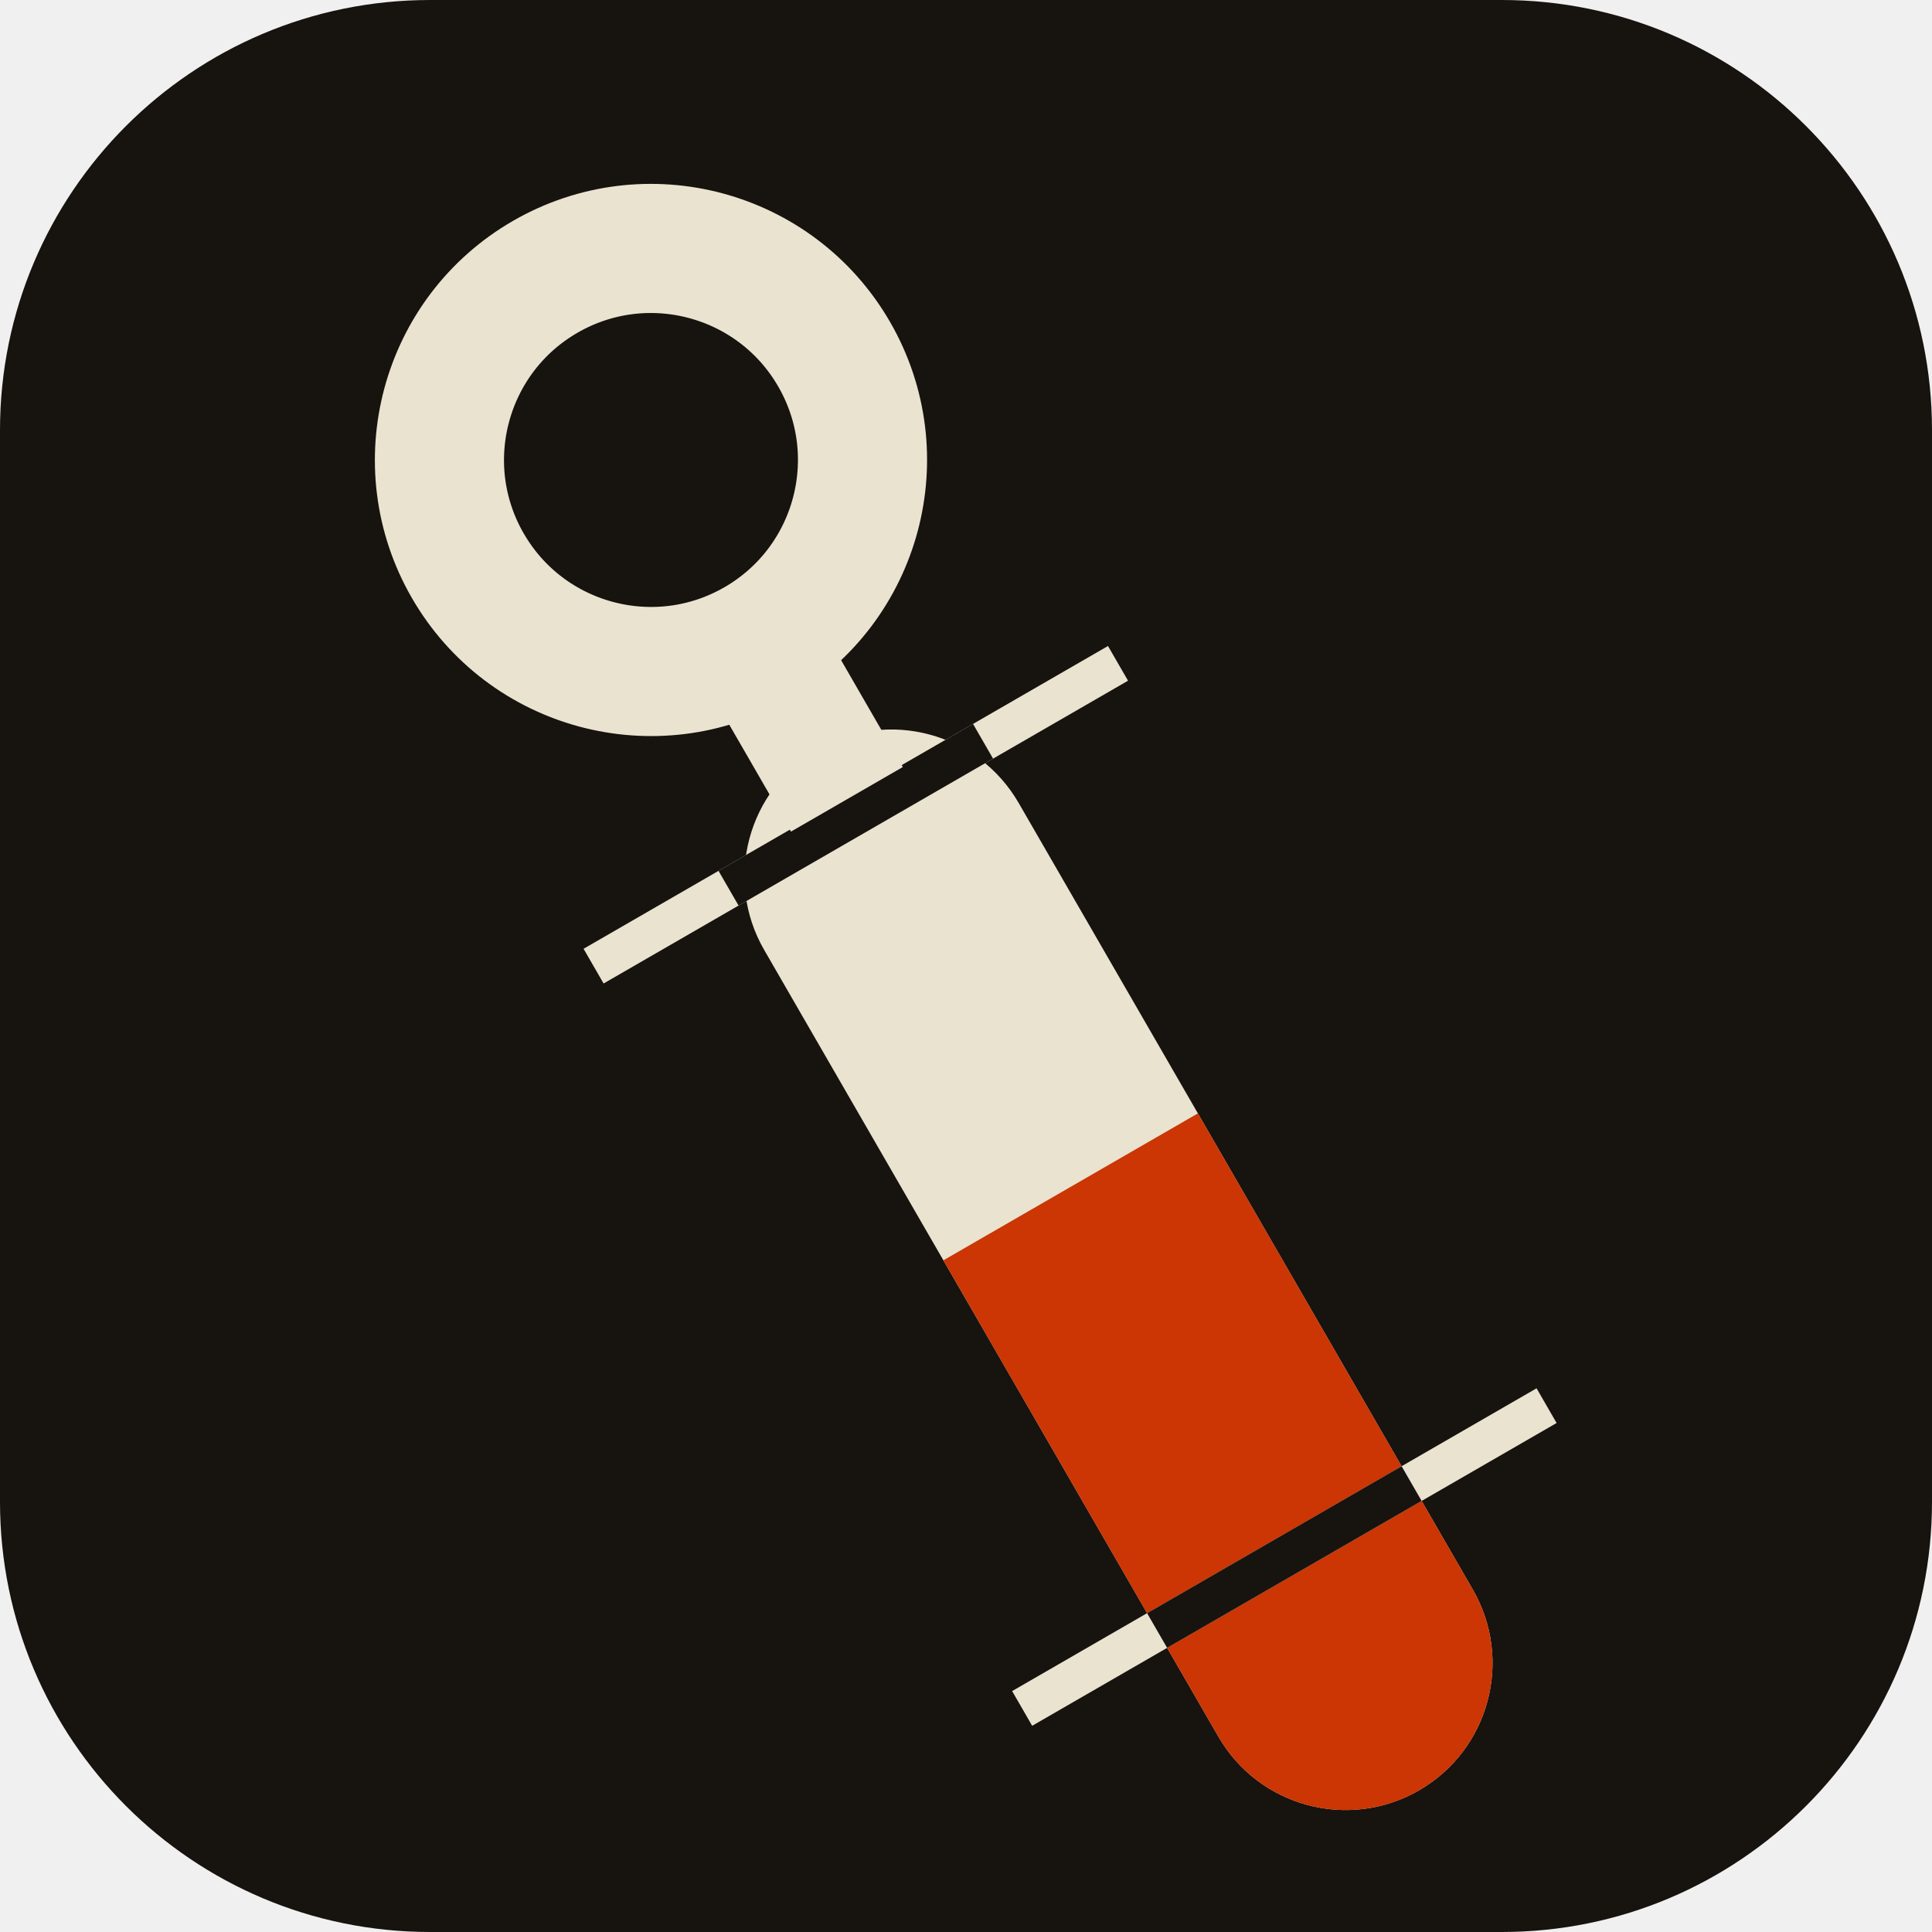
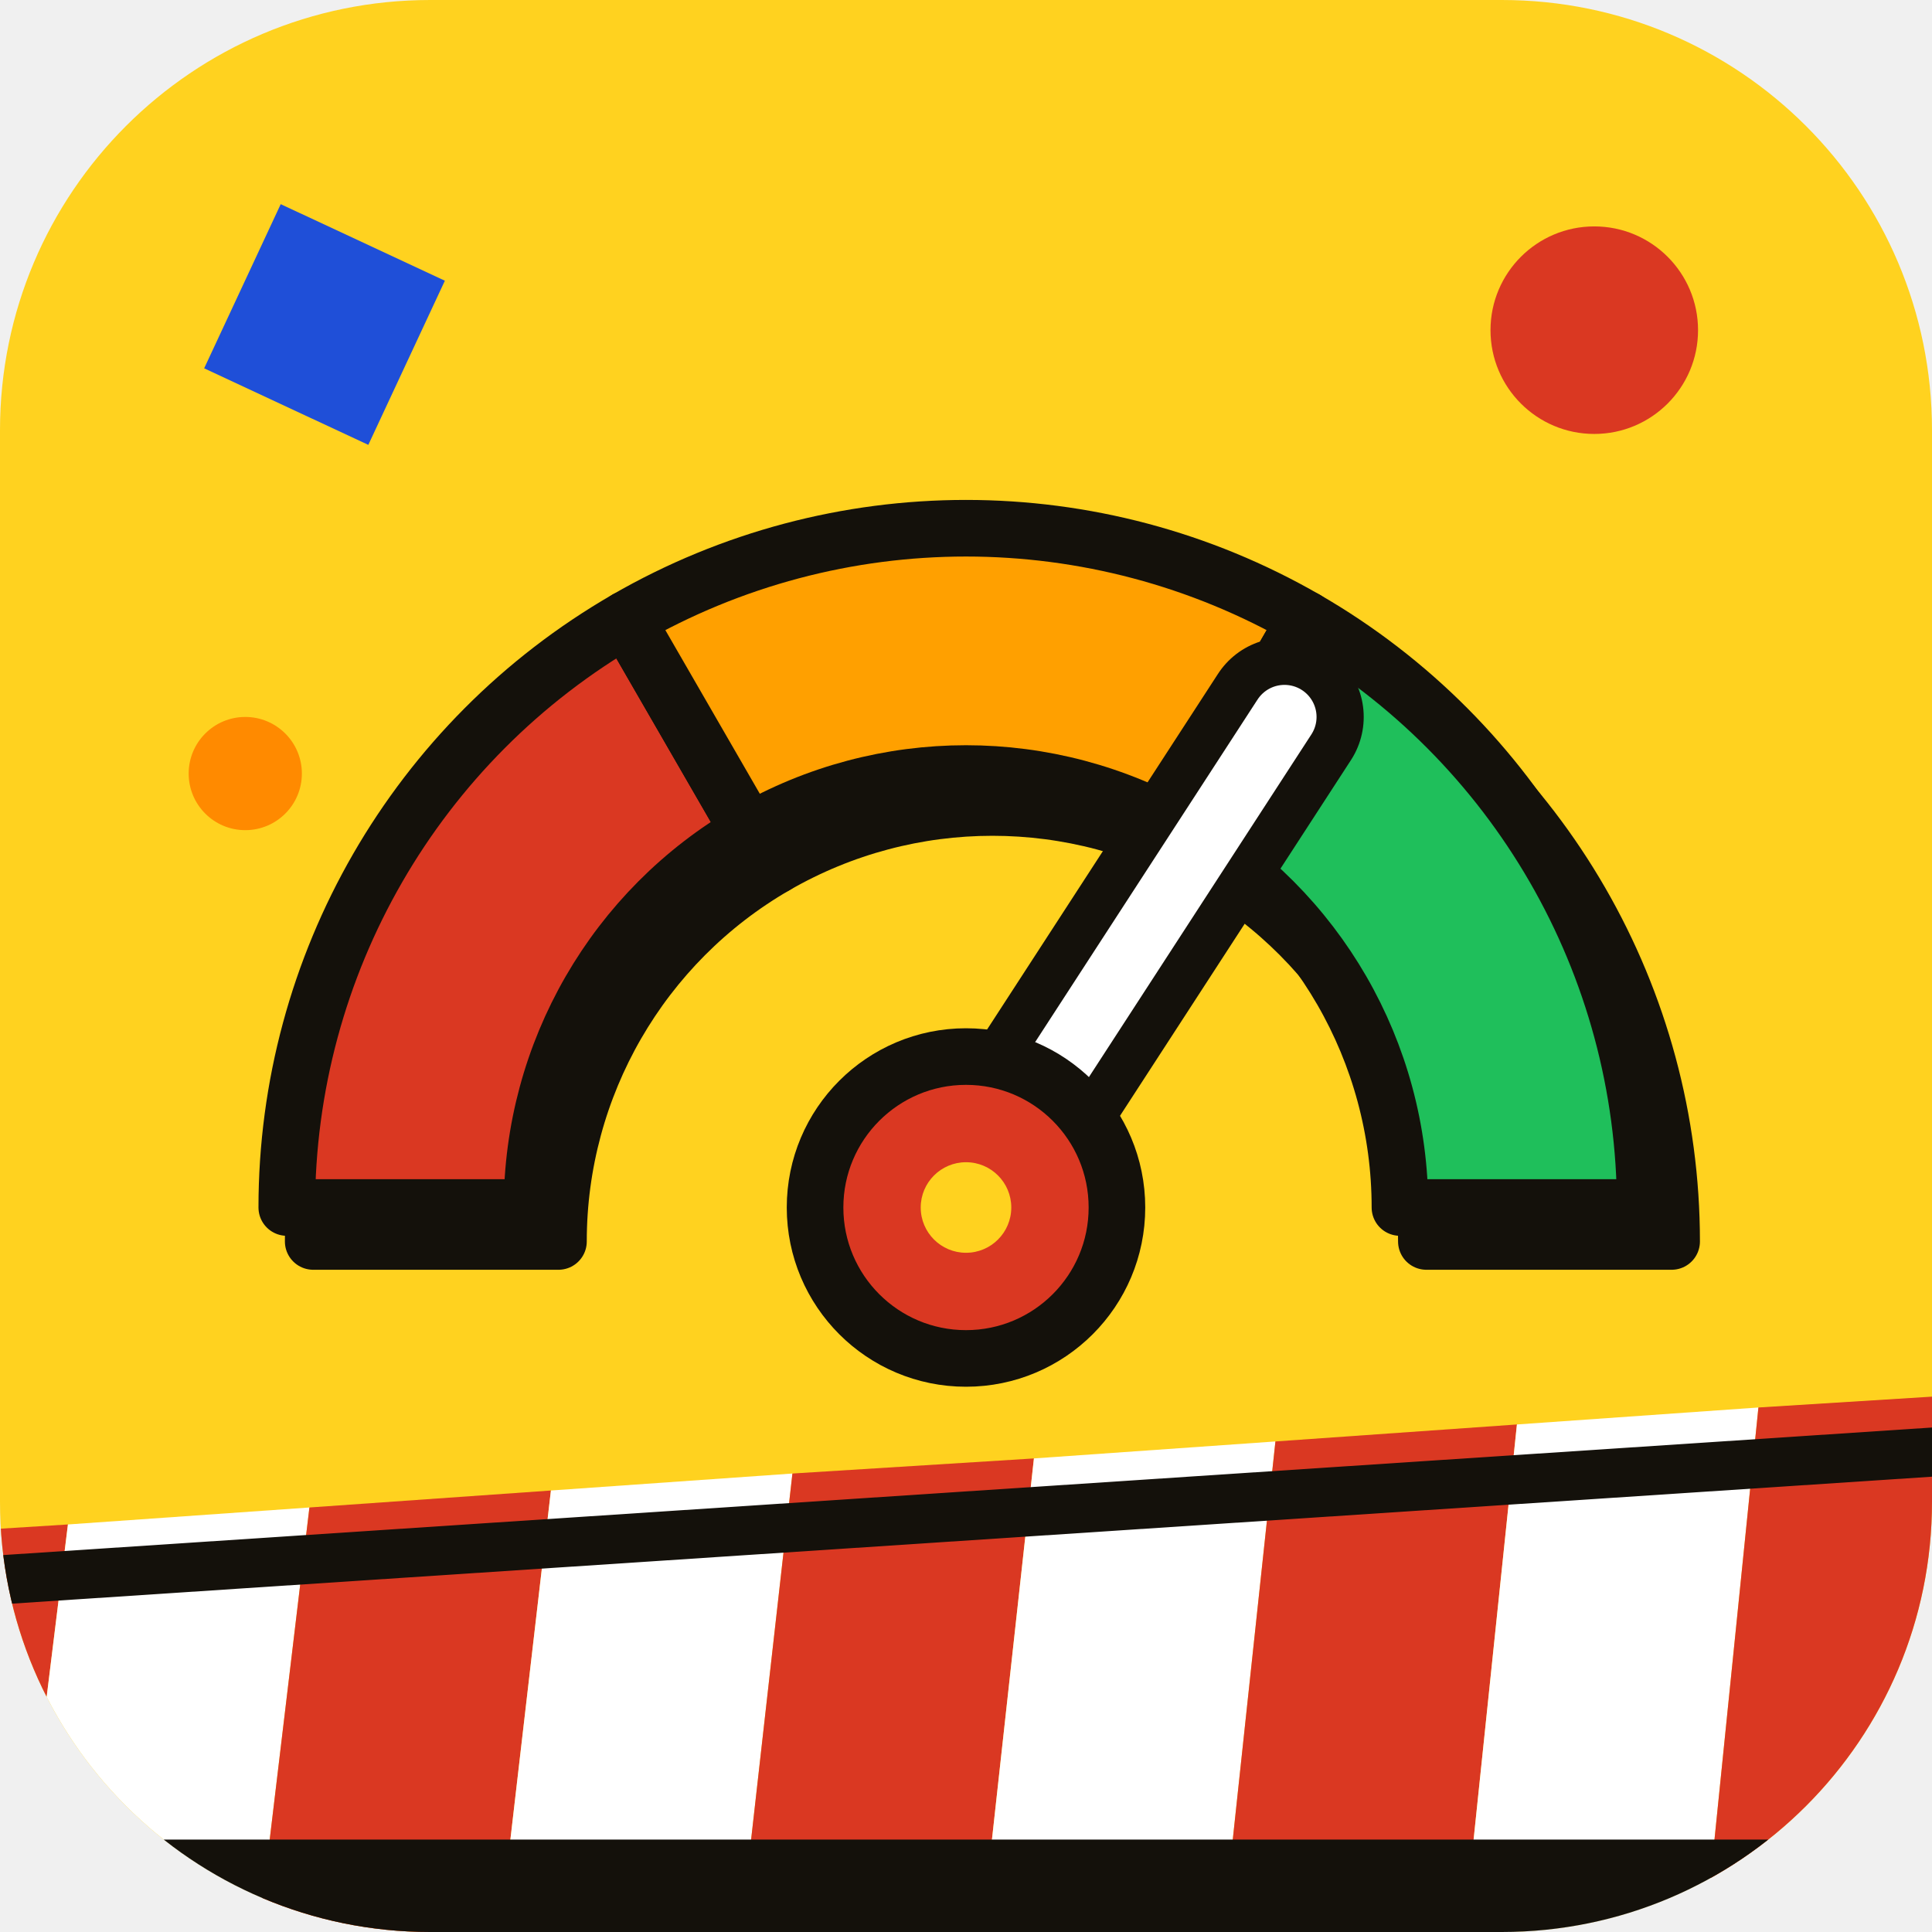
<svg xmlns="http://www.w3.org/2000/svg" viewBox="0 0 1024 1024">
-   <rect width="1024" height="1024" rx="228" fill="#17130F" />
-   <g transform="translate(512 533) rotate(-30) scale(1.18) translate(-512 -533)">
-     <rect x="446" y="400" width="132" height="540" rx="66" fill="#EAE3D0" />
-     <clipPath id="r">
-       <rect x="446" y="400" width="132" height="540" rx="66" />
+   <defs>
+     <clipPath id="c">
+       <rect width="1024" height="1024" rx="228" />
    </clipPath>
-     <rect x="446" y="627" width="132" height="313" fill="#CC3504" clip-path="url(#r)" />
-     <rect x="376" y="425" width="272" height="18" fill="#EAE3D0" />
-     <rect x="446" y="425" width="132" height="18" fill="#17130F" />
-     <rect x="376" y="810" width="272" height="18" fill="#EAE3D0" />
-     <rect x="446" y="810" width="132" height="18" fill="#17130F" />
-     <circle cx="512" cy="250" r="95" fill="none" stroke="#EAE3D0" stroke-width="58" />
-     <rect x="483" y="366" width="58" height="60" fill="#EAE3D0" />
+   </defs>
+   <g clip-path="url(#c)">
+     <rect width="1024" height="1024" fill="#FFD21F" />
+     <rect x="124" y="124" width="96" height="96" fill="#1F4FD8" transform="rotate(25 172 172)" />
+     <circle cx="845" cy="175" r="55" fill="#DA3822" />
+     <circle cx="130" cy="410" r="30" fill="#FF8A00" />
+     <polygon fill="#DA3822" points="-92,816 36,808 0,1100 -128,1100" />
+     <polygon fill="#FFFFFF" points="36,808 164,799 128,1100 0,1100" />
+     <polygon fill="#DA3822" points="164,799 292,790 256,1100 128,1100" />
+     <polygon fill="#FFFFFF" points="292,790 420,781 384,1100 256,1100" />
+     <polygon fill="#DA3822" points="420,781 548,773 512,1100 384,1100" />
+     <polygon fill="#FFFFFF" points="548,773 676,764 640,1100 512,1100" />
+     <polygon fill="#DA3822" points="676,764 804,755 768,1100 640,1100" />
+     <polygon fill="#FFFFFF" points="804,755 932,746 896,1100 768,1100" />
+     <polygon fill="#DA3822" points="932,746 1060,738 1024,1100 896,1100" />
+     <polygon fill="#FFFFFF" points="1060,738 1188,729 1152,1100 1024,1100" />
+     <line x1="-40" y1="840" x2="1064" y2="767" stroke="#14110B" stroke-width="26" />
+     <rect y="975" width="1024" height="49" fill="#14110B" />
+     <g transform="translate(14 18)" fill="#14110B" stroke="#14110B" stroke-width="30" stroke-linejoin="round">
+       <path d="M152.0,640.0A360,360 0 0 1 332.0,328.2L397.0,440.8A230,230 0 0 0 282.0,640.0Z" />
+       <path d="M332.0,328.2A360,360 0 0 1 692.0,328.2L627.0,440.8A230,230 0 0 0 397.0,440.8Z" />
+       <path d="M692.0,328.2A360,360 0 0 1 872.0,640.0L742.0,640.0A230,230 0 0 0 627.0,440.8Z" />
+     </g>
+     <g stroke="#14110B" stroke-width="30" stroke-linejoin="round">
+       <path d="M152.0,640.0A360,360 0 0 1 332.0,328.2L397.0,440.8A230,230 0 0 0 282.0,640.0Z" fill="#DA3822" />
+       <path d="M332.0,328.2A360,360 0 0 1 692.0,328.2L627.0,440.8A230,230 0 0 0 397.0,440.8Z" fill="#FFA000" />
+       <path d="M692.0,328.2A360,360 0 0 1 872.0,640.0L742.0,640.0A230,230 0 0 0 627.0,440.8Z" fill="#1FBF5B" />
+     </g>
+     <g stroke-linecap="round">
+       <line x1="512" y1="640" x2="680.8" y2="380.0" stroke="#14110B" stroke-width="84" />
+       <line x1="512" y1="640" x2="680.8" y2="380.0" stroke="#FFFFFF" stroke-width="34" />
+     </g>
+     <circle cx="512" cy="640" r="80" fill="#DA3822" stroke="#14110B" stroke-width="30" />
+     <circle cx="512" cy="640" r="24" fill="#FFD21F" />
  </g>
</svg>
